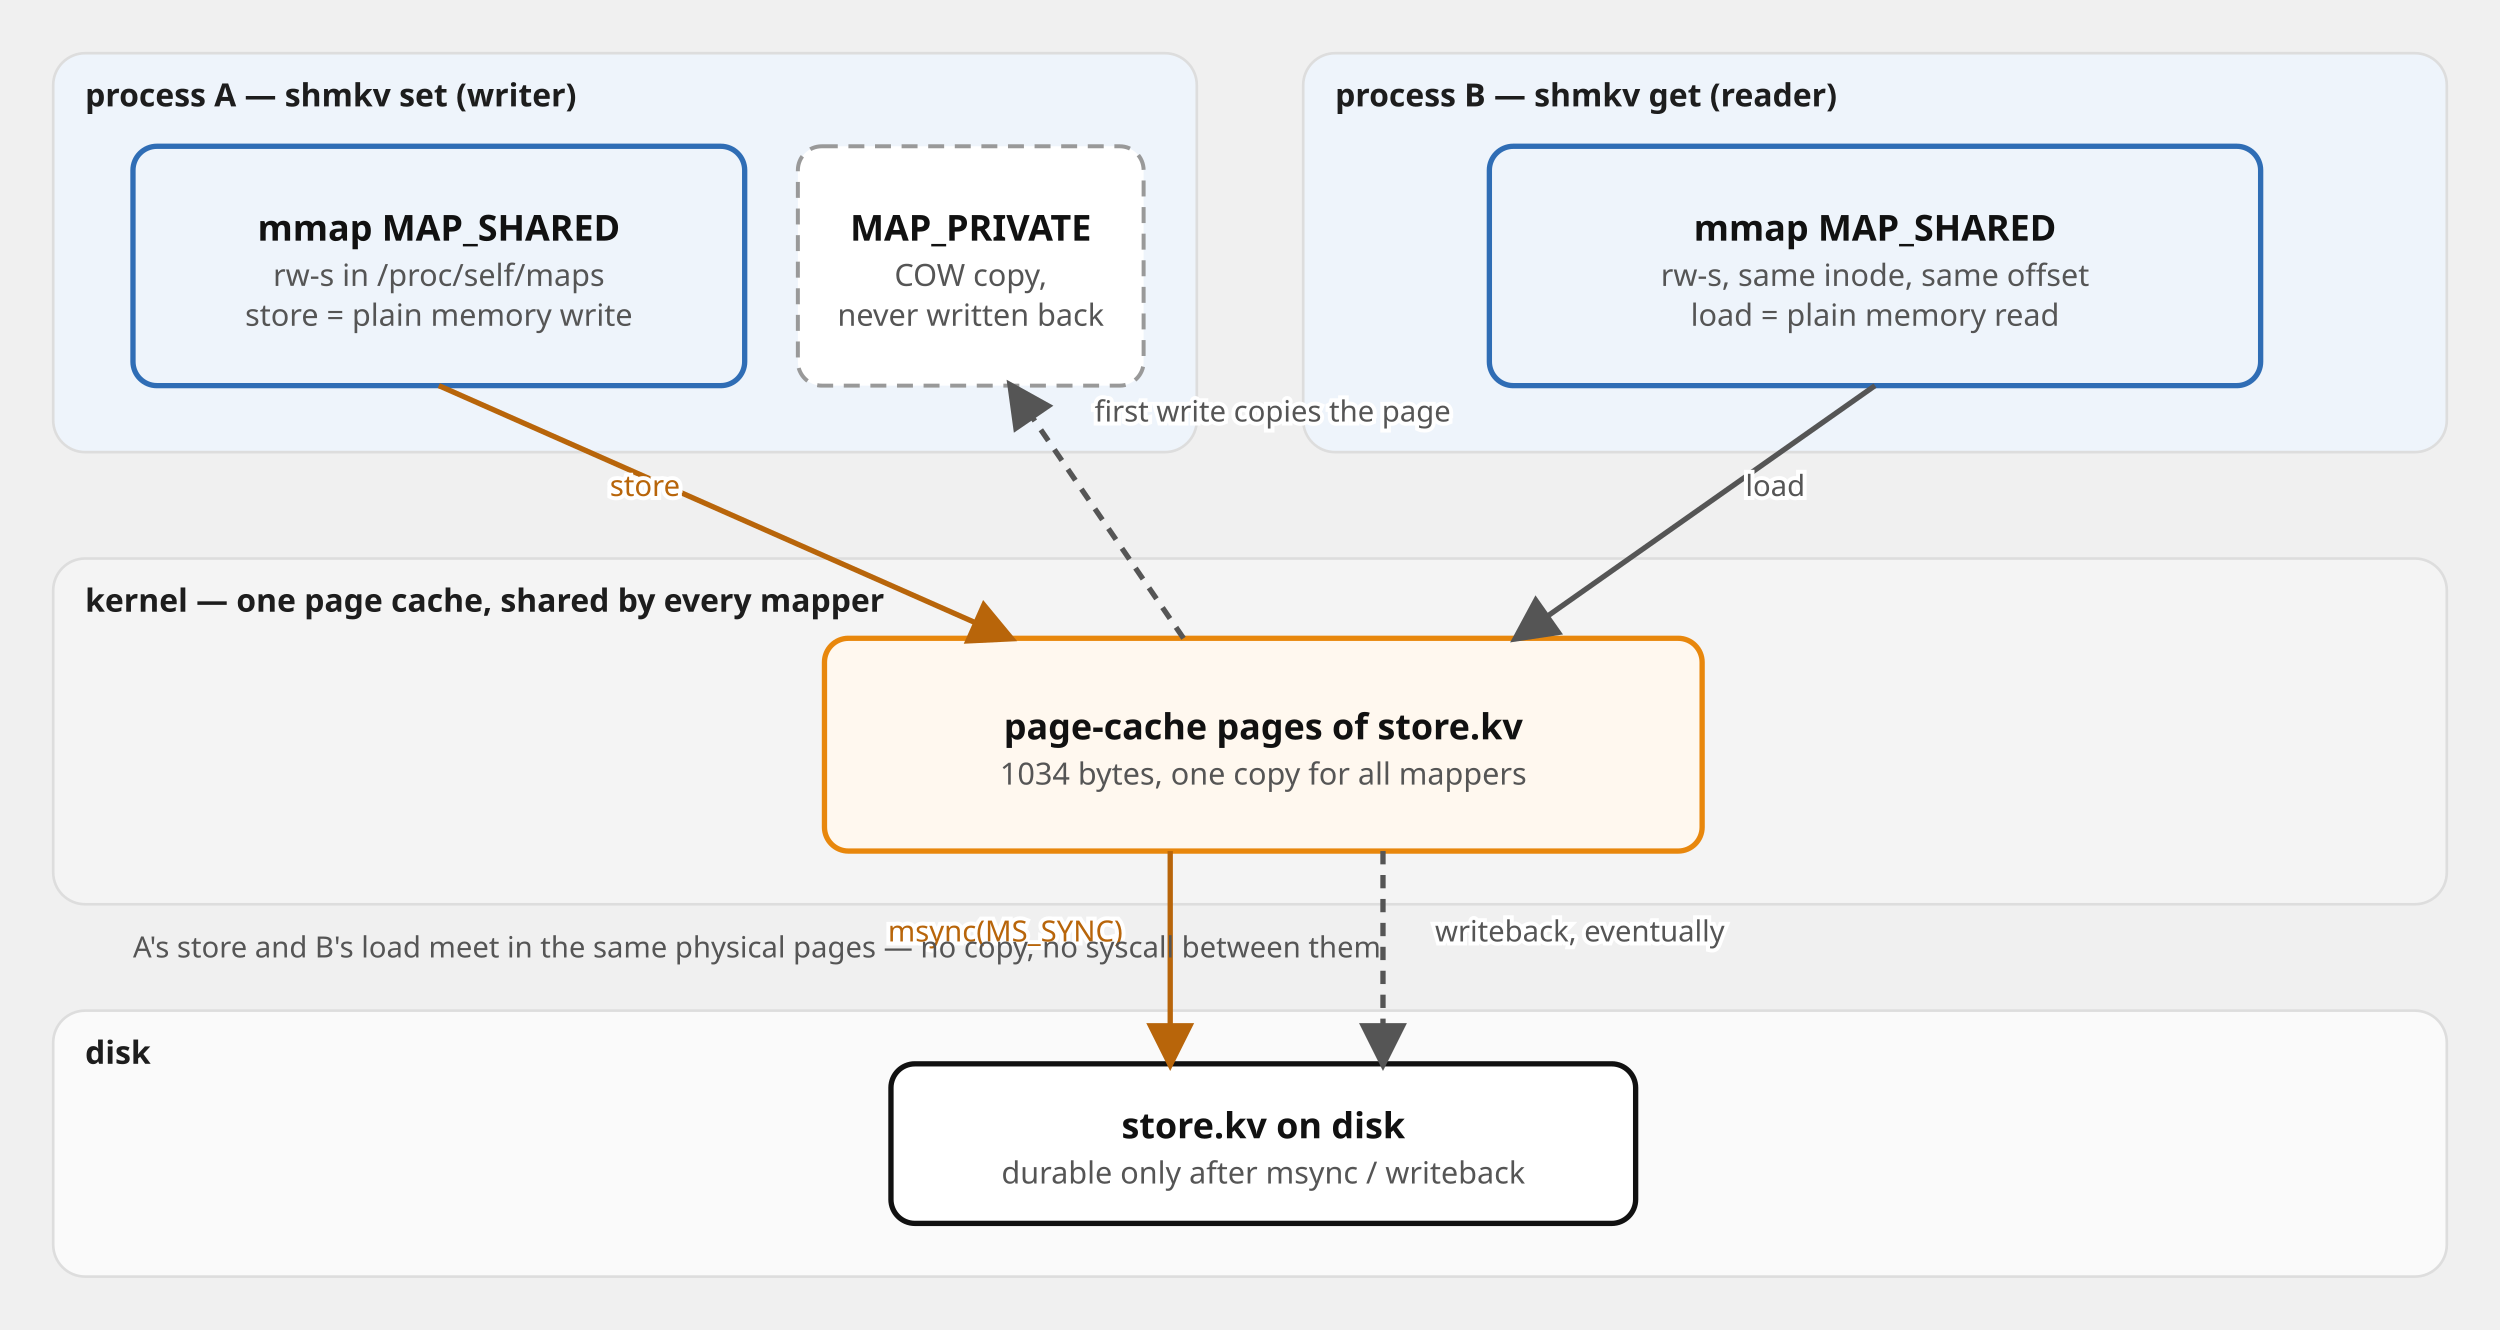
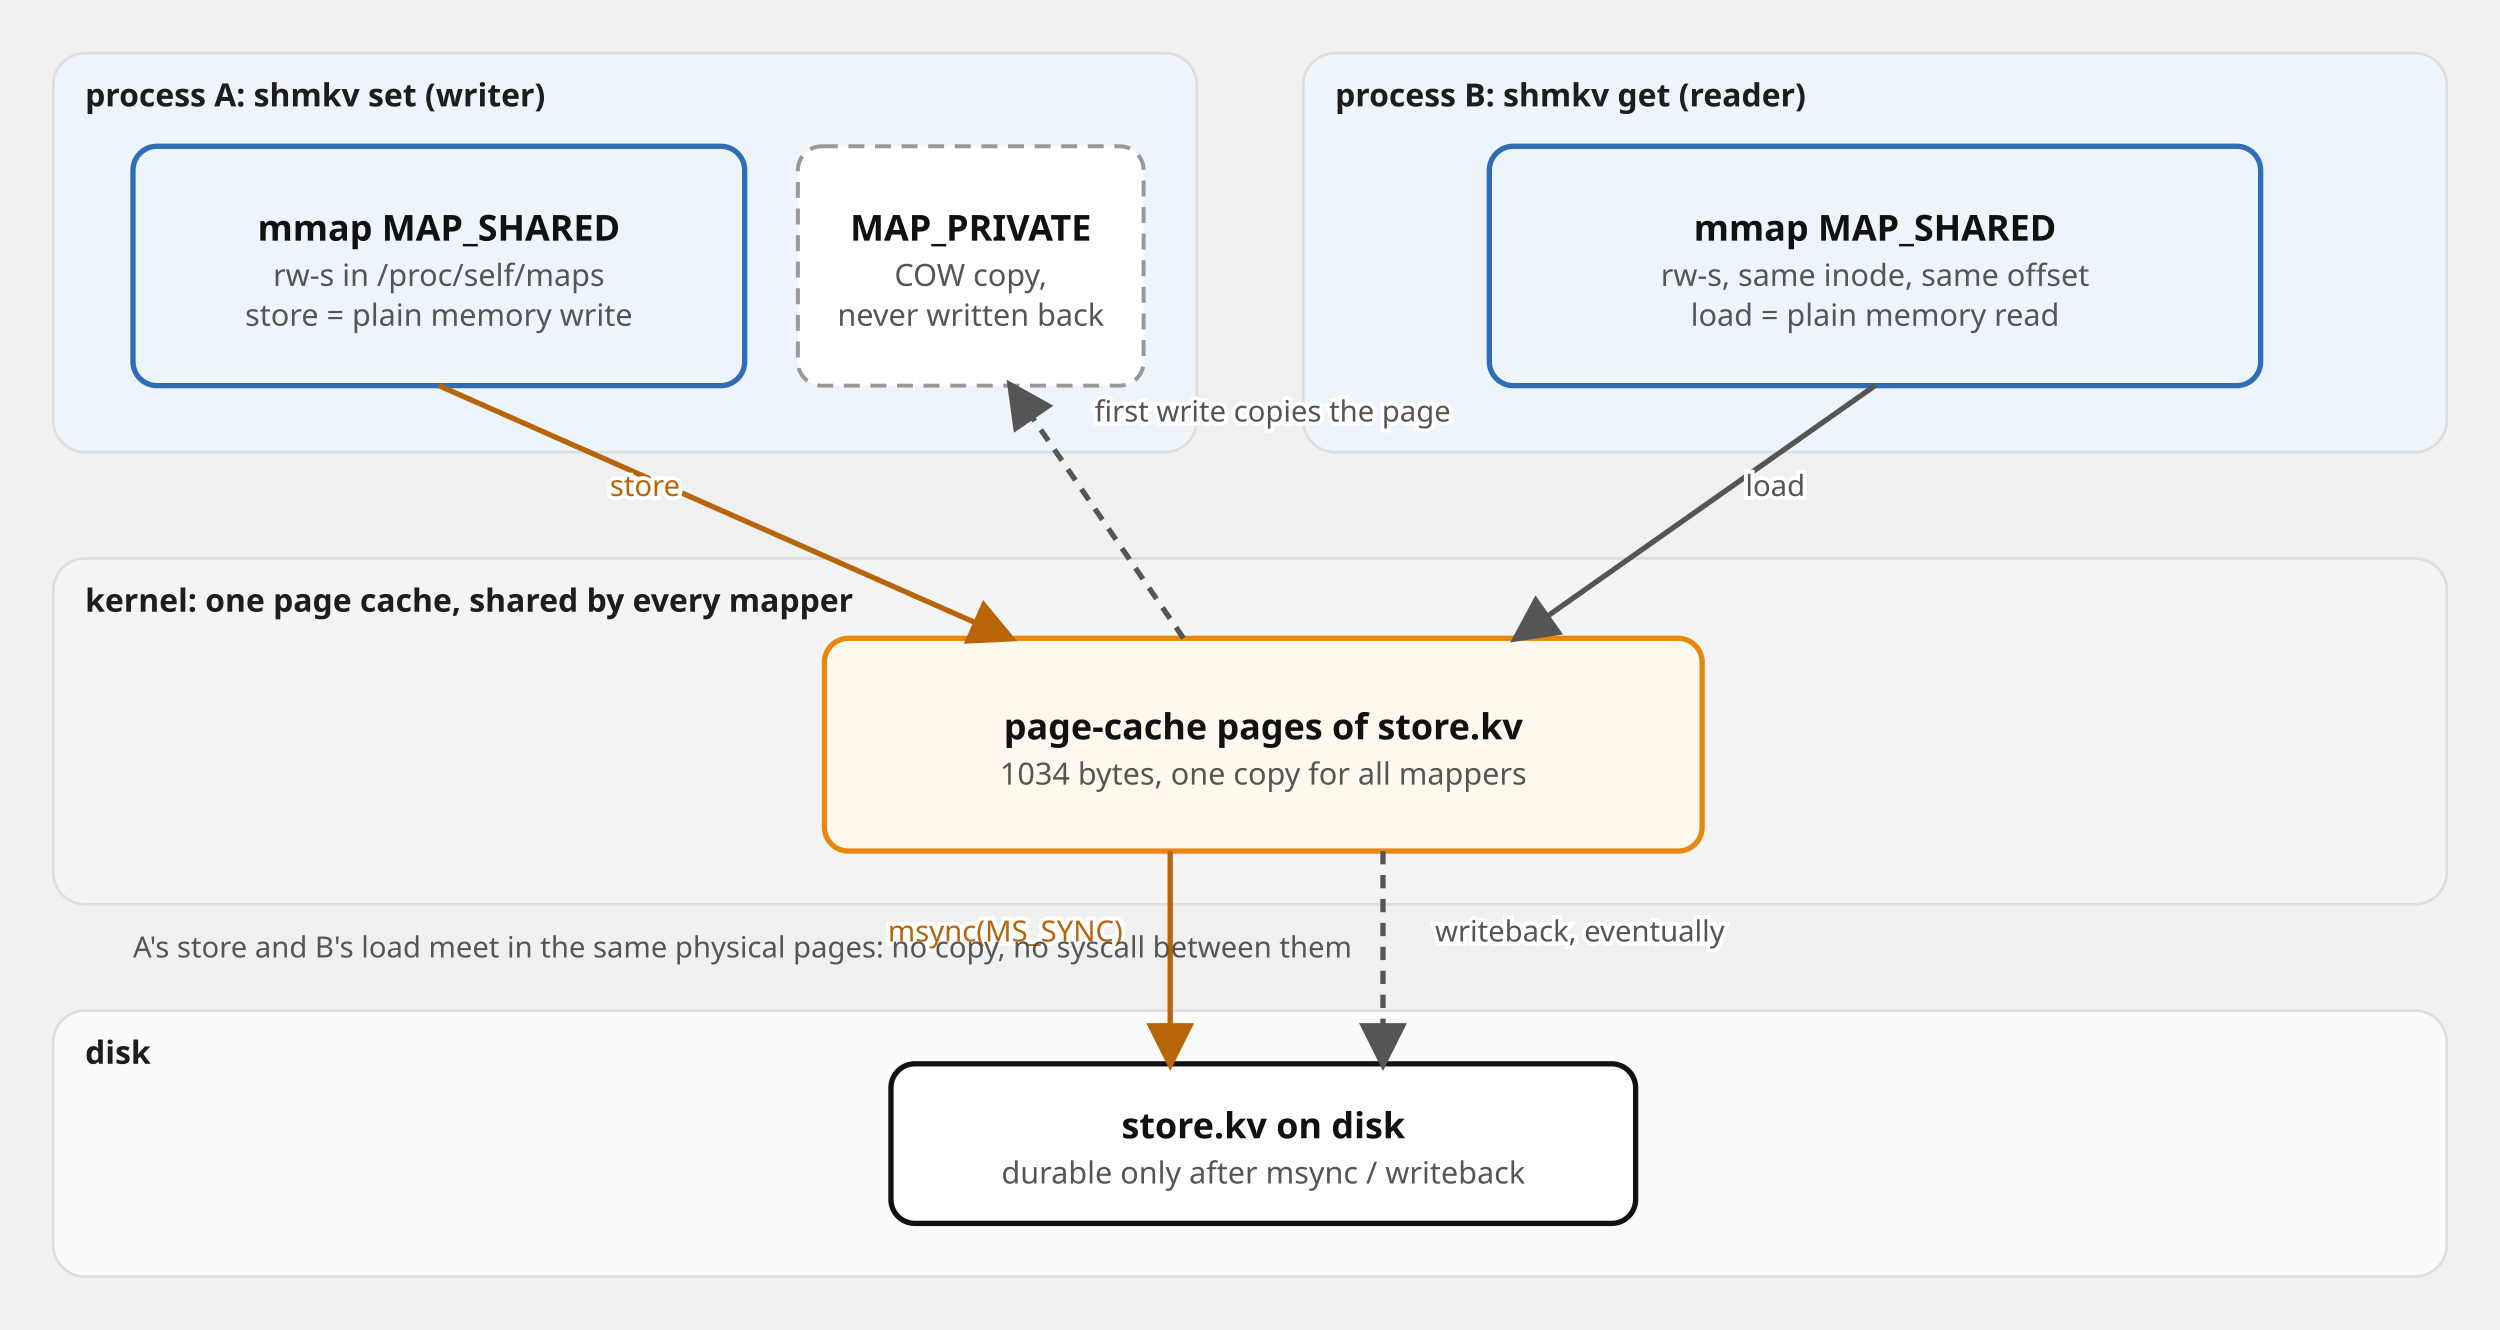
<svg xmlns="http://www.w3.org/2000/svg" viewBox="0 0 940 500" font-family="'Red Hat Text', system-ui, sans-serif" role="img">
  <defs>
    <marker id="a" viewBox="0 0 10 10" refX="8.5" refY="5" markerWidth="9" markerHeight="9" orient="auto-start-reverse">
      <path d="M0,0 L10,5 L0,10 z" fill="#555" />
    </marker>
    <marker id="am" viewBox="0 0 10 10" refX="8.5" refY="5" markerWidth="9" markerHeight="9" orient="auto-start-reverse">
      <path d="M0,0 L10,5 L0,10 z" fill="#b8650a" />
    </marker>
  </defs>
  <rect x="20" y="20" width="430" height="150" rx="12" fill="#eef4fb" stroke="#ddd" />
-   <text x="32" y="40" font-size="12" font-weight="700" fill="#1d1d1d">process A — shmkv set (writer)</text>
+   <text x="32" y="40" font-size="12" font-weight="700" fill="#1d1d1d">process A: shmkv set (writer)</text>
  <rect x="490" y="20" width="430" height="150" rx="12" fill="#eef4fb" stroke="#ddd" />
-   <text x="502" y="40" font-size="12" font-weight="700" fill="#1d1d1d">process B — shmkv get (reader)</text>
+   <text x="502" y="40" font-size="12" font-weight="700" fill="#1d1d1d">process B: shmkv get (reader)</text>
  <rect x="20" y="210" width="900" height="130" rx="12" fill="#f4f4f4" stroke="#ddd" />
-   <text x="32" y="230" font-size="12" font-weight="700" fill="#1d1d1d">kernel — one page cache, shared by every mapper</text>
+   <text x="32" y="230" font-size="12" font-weight="700" fill="#1d1d1d">kernel: one page cache, shared by every mapper</text>
  <rect x="20" y="380" width="900" height="100" rx="12" fill="#fafafa" stroke="#ddd" />
  <text x="32" y="400" font-size="12" font-weight="700" fill="#1d1d1d">disk</text>
  <rect x="50" y="55" width="230" height="90" rx="9" fill="#eef4fb" stroke="#2f6db5" stroke-width="2" />
  <text x="165.0" y="90.5" font-size="13.5" font-weight="700" fill="#111111" text-anchor="middle">mmap MAP_SHARED</text>
  <text x="165.0" y="107.5" font-size="11.5" fill="#555555" text-anchor="middle">rw-s in /proc/self/maps</text>
  <text x="165.0" y="122.5" font-size="11.5" fill="#555555" text-anchor="middle">store = plain memory write</text>
  <rect x="300" y="55" width="130" height="90" rx="9" fill="#ffffff" stroke="#999999" stroke-width="1.5" stroke-dasharray="6 4" />
  <text x="365.0" y="90.5" font-size="13.5" font-weight="700" fill="#111111" text-anchor="middle">MAP_PRIVATE</text>
  <text x="365.0" y="107.5" font-size="11.5" fill="#555555" text-anchor="middle">COW copy,</text>
  <text x="365.0" y="122.5" font-size="11.5" fill="#555555" text-anchor="middle">never written back</text>
  <rect x="560" y="55" width="290" height="90" rx="9" fill="#eef4fb" stroke="#2f6db5" stroke-width="2" />
  <text x="705.0" y="90.5" font-size="13.5" font-weight="700" fill="#111111" text-anchor="middle">mmap MAP_SHARED</text>
  <text x="705.0" y="107.5" font-size="11.5" fill="#555555" text-anchor="middle">rw-s, same inode, same offset</text>
  <text x="705.0" y="122.5" font-size="11.5" fill="#555555" text-anchor="middle">load = plain memory read</text>
  <rect x="310" y="240" width="330" height="80" rx="9" fill="#fff8ef" stroke="#e8870c" stroke-width="2" />
  <text x="475.0" y="278.0" font-size="13.5" font-weight="700" fill="#111111" text-anchor="middle">page-cache pages of store.kv</text>
  <text x="475.0" y="295.0" font-size="11.5" fill="#555555" text-anchor="middle">1034 bytes, one copy for all mappers</text>
  <rect x="335" y="400" width="280" height="60" rx="9" fill="#ffffff" stroke="#111111" stroke-width="2" />
  <text x="475.0" y="428.0" font-size="13.5" font-weight="700" fill="#111111" text-anchor="middle">store.kv on disk</text>
  <text x="475.0" y="445.0" font-size="11.5" fill="#555555" text-anchor="middle">durable only after msync / writeback</text>
  <path d="M165,145 L380,240" fill="none" stroke="#b8650a" stroke-width="2" marker-end="url(#am)" />
  <text x="242.5" y="186.5" font-size="11" fill="#ffffff" stroke="#ffffff" stroke-width="3" paint-order="stroke" text-anchor="middle">store</text>
  <text x="242.5" y="186.5" font-size="11" fill="#b8650a" text-anchor="middle">store</text>
  <path d="M705,145 L570,240" fill="none" stroke="#555" stroke-width="2" marker-end="url(#a)" />
  <text x="667.5" y="186.5" font-size="11" fill="#ffffff" stroke="#ffffff" stroke-width="3" paint-order="stroke" text-anchor="middle">load</text>
  <text x="667.5" y="186.5" font-size="11" fill="#555" text-anchor="middle">load</text>
  <path d="M445,240 L380,145" fill="none" stroke="#555" stroke-width="2" stroke-dasharray="5 4" marker-end="url(#a)" />
  <text x="478.5" y="158.5" font-size="11" fill="#ffffff" stroke="#ffffff" stroke-width="3" paint-order="stroke" text-anchor="middle">first write copies the page</text>
  <text x="478.5" y="158.5" font-size="11" fill="#555" text-anchor="middle">first write copies the page</text>
  <path d="M440,320 L440,400" fill="none" stroke="#b8650a" stroke-width="2" marker-end="url(#am)" />
  <text x="378.0" y="354.0" font-size="11" fill="#ffffff" stroke="#ffffff" stroke-width="3" paint-order="stroke" text-anchor="middle">msync(MS_SYNC)</text>
  <text x="378.0" y="354.0" font-size="11" fill="#b8650a" text-anchor="middle">msync(MS_SYNC)</text>
  <path d="M520,320 L520,400" fill="none" stroke="#555" stroke-width="2" stroke-dasharray="5 4" marker-end="url(#a)" />
  <text x="594.0" y="354.0" font-size="11" fill="#ffffff" stroke="#ffffff" stroke-width="3" paint-order="stroke" text-anchor="middle">writeback, eventually</text>
  <text x="594.0" y="354.0" font-size="11" fill="#555" text-anchor="middle">writeback, eventually</text>
-   <text x="50" y="360" font-size="11" fill="#555555" text-anchor="start">A's store and B's load meet in the same physical pages — no copy, no syscall between them</text>
+   <text x="50" y="360" font-size="11" fill="#555555" text-anchor="start">A's store and B's load meet in the same physical pages: no copy, no syscall between them</text>
</svg>
